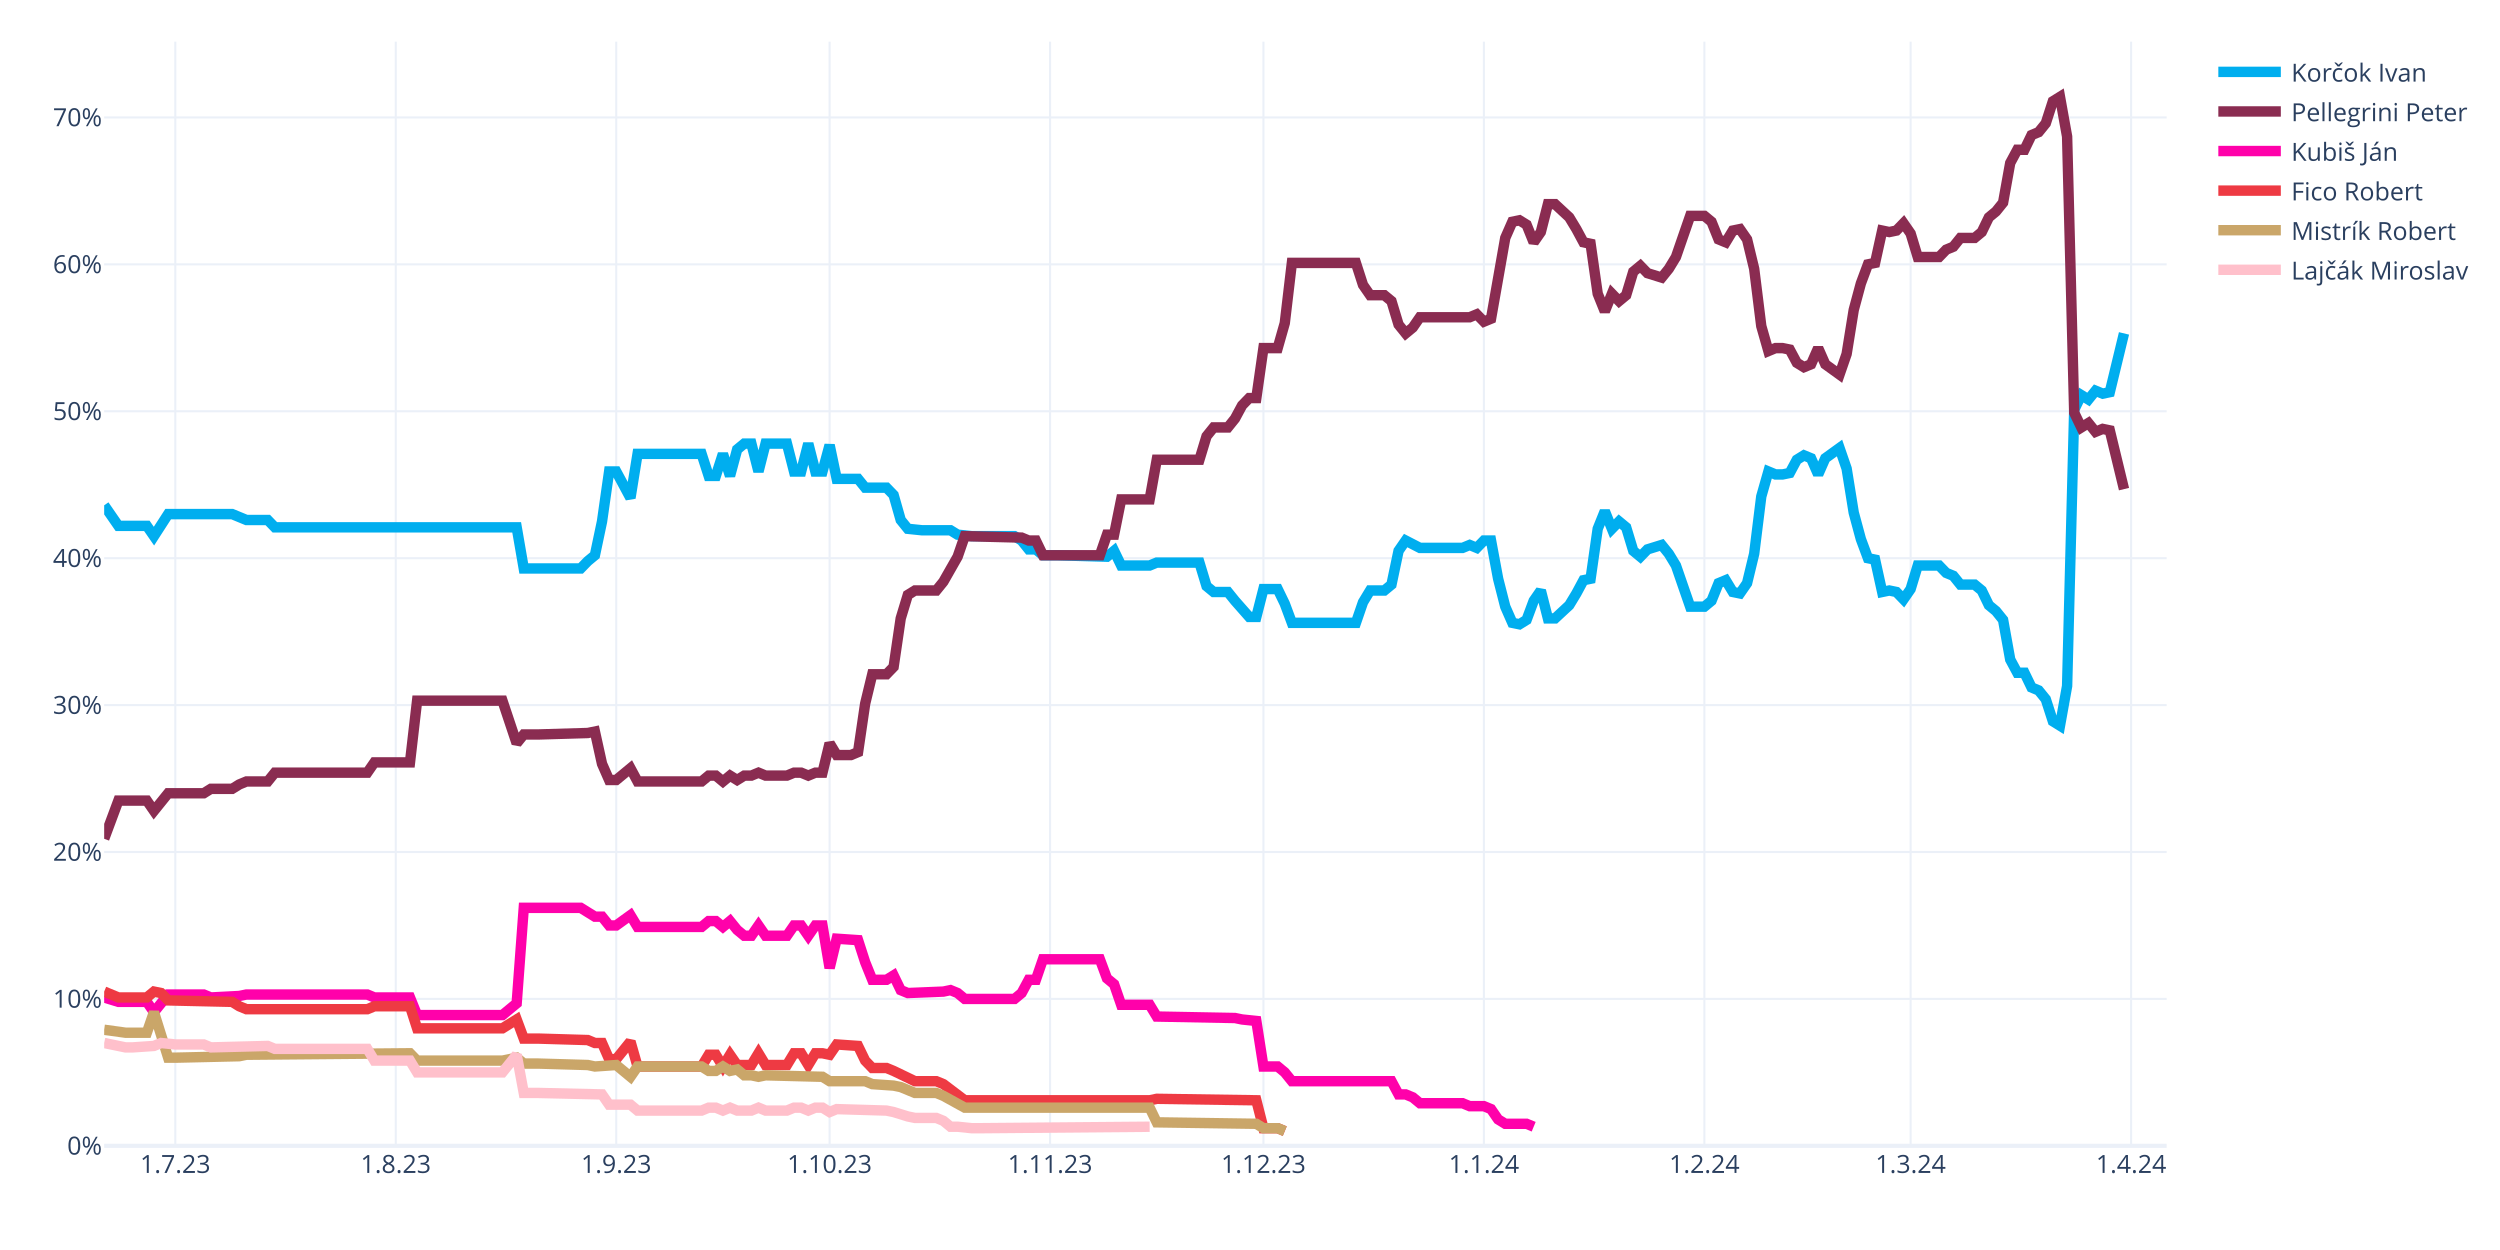
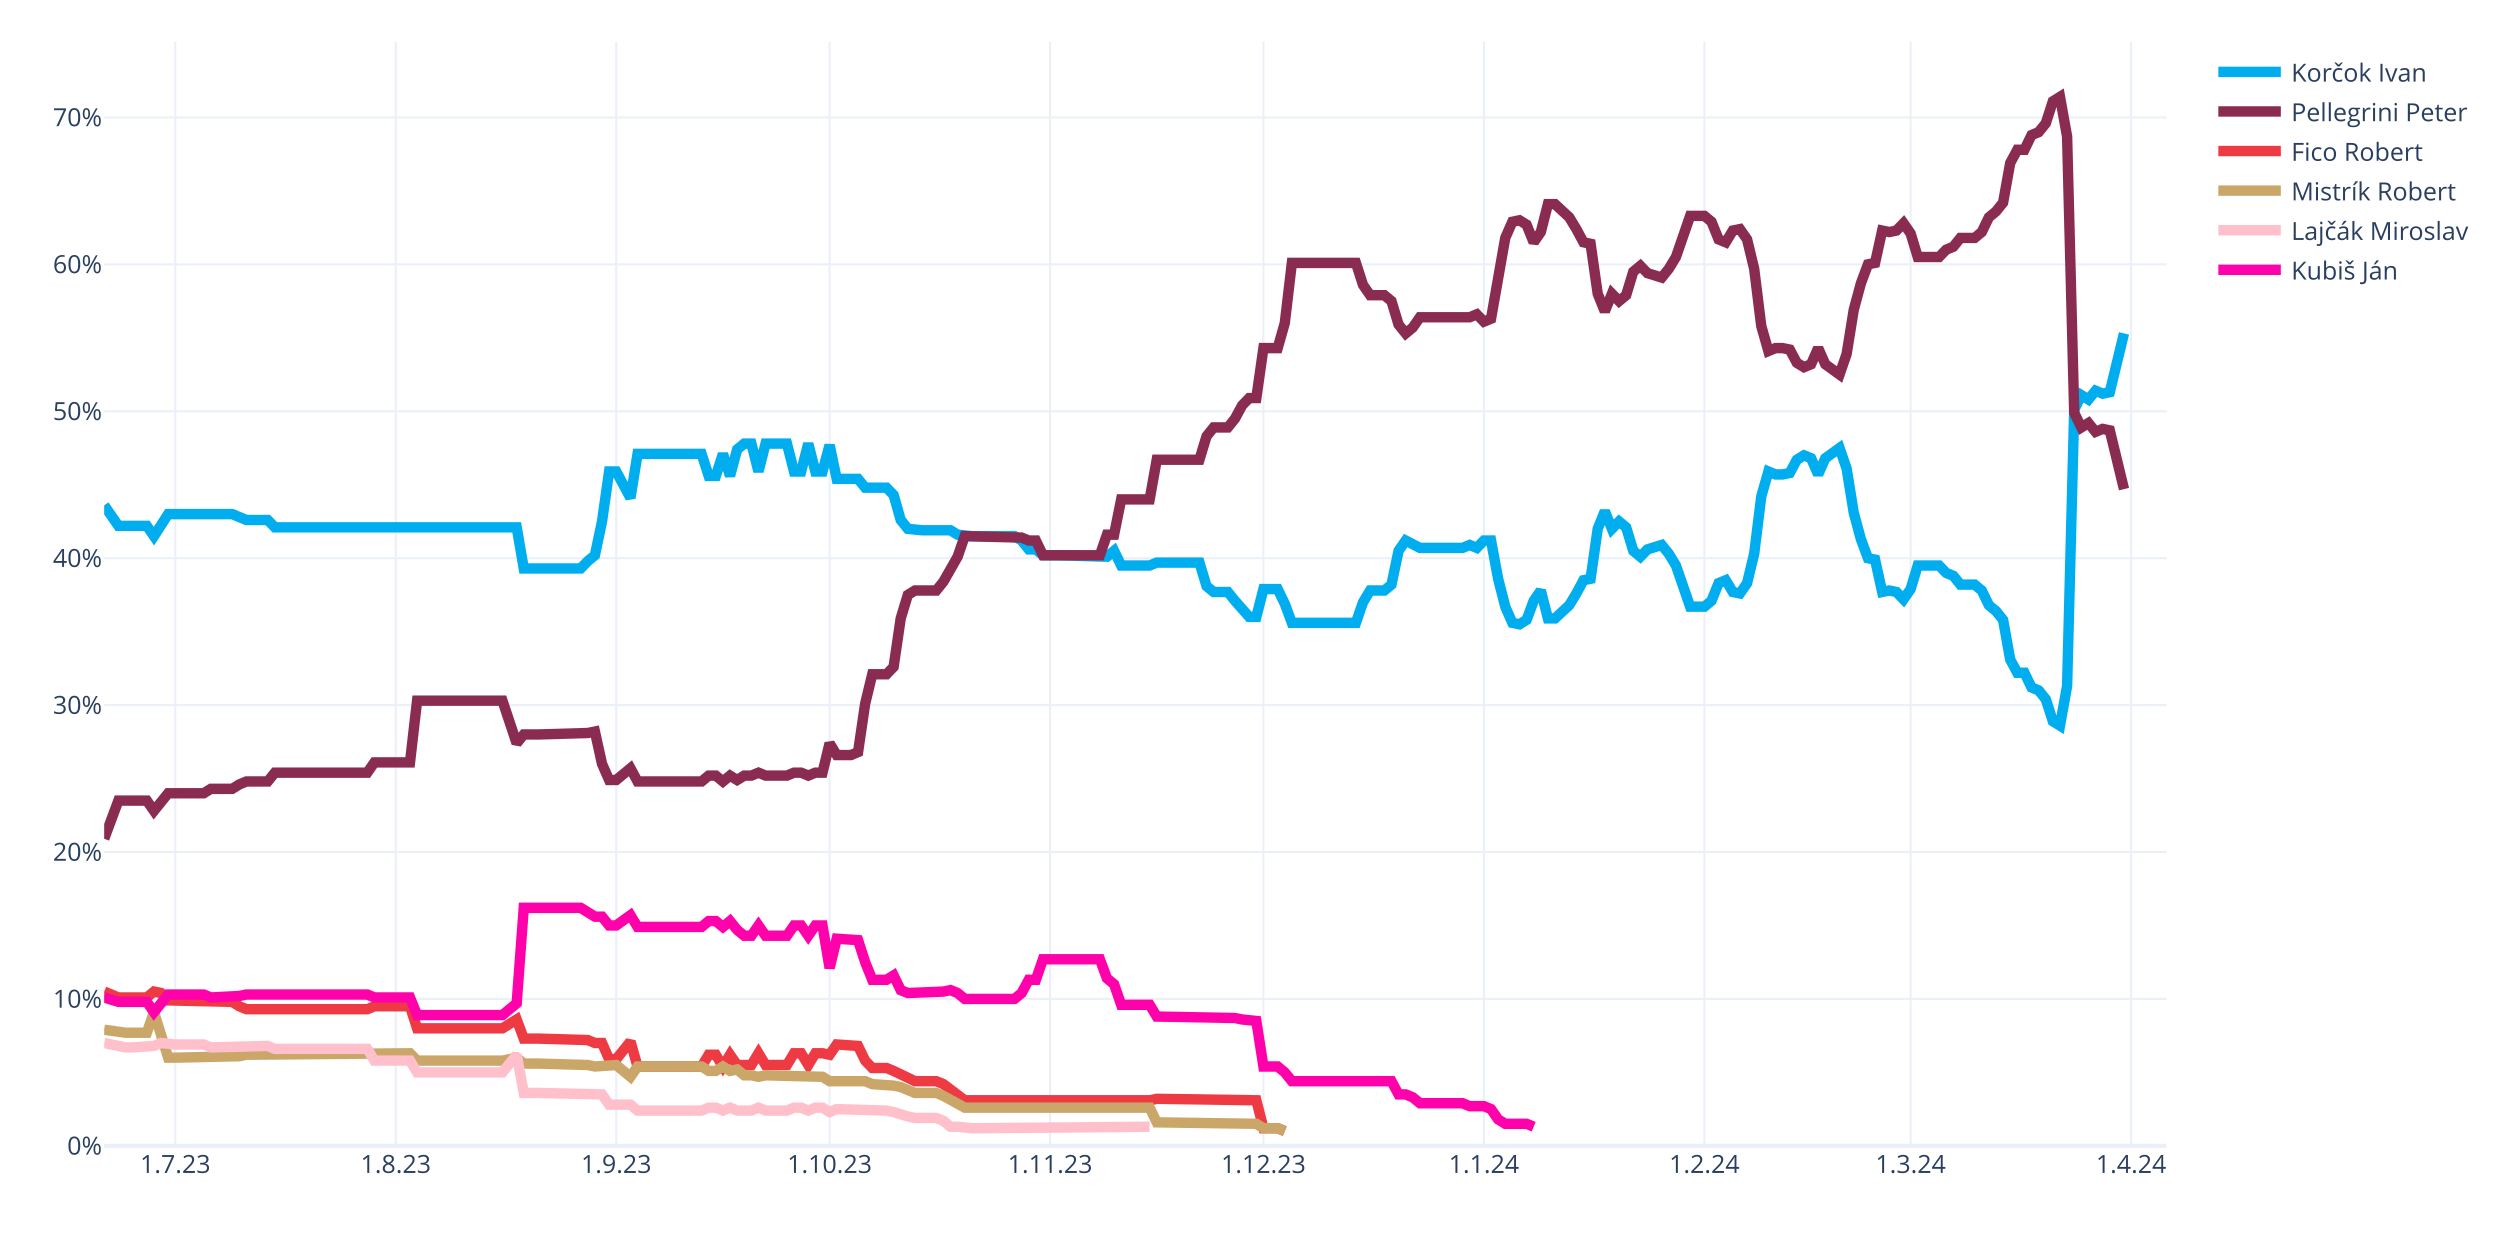
<svg xmlns="http://www.w3.org/2000/svg" class="main-svg" width="1200" height="600" style="" viewBox="0 0 1200 600">
  <rect x="0" y="0" width="1200" height="600" style="fill: rgb(255, 255, 255); fill-opacity: 1;" />
-   <defs id="defs-db1f6b">
+   <defs id="defs-7c1896">
    <g class="clips">
-       <clipPath id="clipdb1f6bxyplot" class="plotclip">
+       <clipPath id="clip7c1896xyplot" class="plotclip">
        <rect width="990" height="530" />
      </clipPath>
-       <clipPath class="axesclip" id="clipdb1f6bx">
+       <clipPath class="axesclip" id="clip7c1896x">
        <rect x="50" y="0" width="990" height="600" />
      </clipPath>
-       <clipPath class="axesclip" id="clipdb1f6by">
+       <clipPath class="axesclip" id="clip7c1896y">
        <rect x="0" y="20" width="1200" height="530" />
      </clipPath>
-       <clipPath class="axesclip" id="clipdb1f6bxy">
+       <clipPath class="axesclip" id="clip7c1896xy">
        <rect x="50" y="20" width="990" height="530" />
      </clipPath>
    </g>
    <g class="gradients" />
    <g class="patterns" />
  </defs>
  <g class="bglayer" />
  <g class="layer-below">
    <g class="imagelayer" />
    <g class="shapelayer" />
  </g>
  <g class="cartesianlayer">
    <g class="subplot xy">
      <g class="layer-subplot">
        <g class="shapelayer" />
        <g class="imagelayer" />
      </g>
      <g class="minor-gridlayer">
        <g class="x" />
        <g class="y" />
      </g>
      <g class="gridlayer">
        <g class="x">
          <path class="xgrid crisp" transform="translate(84.14,0)" d="M0,20v530" style="stroke: rgb(235, 240, 248); stroke-opacity: 1; stroke-width: 1px;" />
          <path class="xgrid crisp" transform="translate(189.97,0)" d="M0,20v530" style="stroke: rgb(235, 240, 248); stroke-opacity: 1; stroke-width: 1px;" />
          <path class="xgrid crisp" transform="translate(295.79,0)" d="M0,20v530" style="stroke: rgb(235, 240, 248); stroke-opacity: 1; stroke-width: 1px;" />
          <path class="xgrid crisp" transform="translate(398.21,0)" d="M0,20v530" style="stroke: rgb(235, 240, 248); stroke-opacity: 1; stroke-width: 1px;" />
          <path class="xgrid crisp" transform="translate(504.03,0)" d="M0,20v530" style="stroke: rgb(235, 240, 248); stroke-opacity: 1; stroke-width: 1px;" />
          <path class="xgrid crisp" transform="translate(606.45,0)" d="M0,20v530" style="stroke: rgb(235, 240, 248); stroke-opacity: 1; stroke-width: 1px;" />
          <path class="xgrid crisp" transform="translate(712.28,0)" d="M0,20v530" style="stroke: rgb(235, 240, 248); stroke-opacity: 1; stroke-width: 1px;" />
          <path class="xgrid crisp" transform="translate(818.1,0)" d="M0,20v530" style="stroke: rgb(235, 240, 248); stroke-opacity: 1; stroke-width: 1px;" />
          <path class="xgrid crisp" transform="translate(917.1,0)" d="M0,20v530" style="stroke: rgb(235, 240, 248); stroke-opacity: 1; stroke-width: 1px;" />
          <path class="xgrid crisp" transform="translate(1022.93,0)" d="M0,20v530" style="stroke: rgb(235, 240, 248); stroke-opacity: 1; stroke-width: 1px;" />
        </g>
        <g class="y">
          <path class="ygrid crisp" transform="translate(0,479.48)" d="M50,0h990" style="stroke: rgb(235, 240, 248); stroke-opacity: 1; stroke-width: 1px;" />
          <path class="ygrid crisp" transform="translate(0,408.96)" d="M50,0h990" style="stroke: rgb(235, 240, 248); stroke-opacity: 1; stroke-width: 1px;" />
          <path class="ygrid crisp" transform="translate(0,338.45)" d="M50,0h990" style="stroke: rgb(235, 240, 248); stroke-opacity: 1; stroke-width: 1px;" />
          <path class="ygrid crisp" transform="translate(0,267.93)" d="M50,0h990" style="stroke: rgb(235, 240, 248); stroke-opacity: 1; stroke-width: 1px;" />
          <path class="ygrid crisp" transform="translate(0,197.41)" d="M50,0h990" style="stroke: rgb(235, 240, 248); stroke-opacity: 1; stroke-width: 1px;" />
          <path class="ygrid crisp" transform="translate(0,126.89)" d="M50,0h990" style="stroke: rgb(235, 240, 248); stroke-opacity: 1; stroke-width: 1px;" />
          <path class="ygrid crisp" transform="translate(0,56.37)" d="M50,0h990" style="stroke: rgb(235, 240, 248); stroke-opacity: 1; stroke-width: 1px;" />
        </g>
      </g>
      <g class="zerolinelayer">
        <path class="yzl zl crisp" transform="translate(0,550)" d="M50,0h990" style="stroke: rgb(235, 240, 248); stroke-opacity: 1; stroke-width: 2px;" />
      </g>
      <g class="layer-between">
        <g class="shapelayer" />
        <g class="imagelayer" />
      </g>
      <path class="xlines-below" />
      <path class="ylines-below" />
      <g class="overlines-below" />
      <g class="xaxislayer-below" />
      <g class="yaxislayer-below" />
      <g class="overaxes-below" />
      <g class="overplot">
-         <g class="xy" transform="translate(50,20)" clip-path="url(#clipdb1f6bxyplot)">
+         <g class="xy" transform="translate(50,20)" clip-path="url(#clip7c1896xyplot)">
          <g class="scatterlayer mlayer">
-             <g class="trace scatter tracea03801" style="stroke-miterlimit: 2; opacity: 1;">
+             <g class="trace scatter trace1b96bd" style="stroke-miterlimit: 2; opacity: 1;">
              <g class="fills" />
              <g class="errorbars" />
              <g class="lines">
                <path class="js-line" d="M0,222.54L6.83,232.41L10.24,232.41L20.48,232.41L23.9,237.35L30.72,226.77L34.14,226.77L61.45,226.77L64.86,228.18L68.28,229.59L71.69,229.59L78.52,229.59L81.93,233.12L198,233.12L201.41,252.86L228.72,252.86L232.14,249.34L235.55,246.52L238.97,230.3L242.38,206.32L245.79,206.32L252.62,219.01L256.03,197.86L286.76,197.86L290.17,208.44L293.59,208.44L297,197.86L300.41,208.44L303.83,195.74L307.24,192.92L310.66,192.92L314.07,206.32L317.48,192.92L327.72,192.92L331.14,206.32L334.55,206.32L337.97,192.92L341.38,206.32L344.79,206.32L348.21,193.63L351.62,209.85L361.86,209.85L365.28,214.08L375.52,214.08L378.93,217.6L382.34,229.59L385.76,233.82L392.59,234.53L396,234.53L406.24,234.53L409.66,236.64L416.48,237.35L419.9,237.35L436.97,237.35L440.38,239.46L443.79,243.7L447.21,243.7L450.62,246.52L457.45,246.52L481.34,247.22L484.76,244.4L488.17,251.45L491.59,251.45L501.83,251.45L505.24,250.04L525.72,250.04L529.14,261.33L532.55,264.15L535.97,264.15L539.38,264.15L542.79,268.38L549.62,276.13L553.03,276.13L556.45,262.74L559.86,262.74L563.28,262.74L566.69,269.79L570.1,278.96L573.52,278.96L600.83,278.96L604.24,269.08L607.66,263.44L611.07,263.44L614.48,263.44L617.9,260.62L621.31,244.4L624.72,239.46L631.55,242.99L634.97,242.99L652.03,242.99L655.45,241.58L658.86,242.99L662.28,239.46L665.69,239.46L669.1,257.8L672.52,271.2L675.93,278.96L679.34,279.66L682.76,277.54L686.17,268.38L689.59,263.44L693,276.84L696.41,276.84L703.24,270.49L706.66,264.85L710.07,258.5L713.48,257.8L716.9,233.82L720.31,225.36L723.72,233.82L727.14,230.3L730.55,233.12L733.97,244.4L737.38,247.22L740.79,243.7L747.62,241.58L751.03,245.81L754.45,251.45L757.86,261.33L761.28,271.2L764.69,271.2L768.1,271.2L771.52,268.38L774.93,259.92L778.34,258.5L781.76,264.15L785.17,264.85L788.59,259.92L792,245.81L795.41,218.31L798.83,206.32L802.24,207.73L805.66,207.73L809.07,207.03L812.48,200.68L815.9,198.56L819.31,199.97L822.72,207.73L826.14,199.97L832.97,195.04L836.38,204.91L839.79,226.07L843.21,238.76L846.62,247.93L850.03,248.63L853.45,264.15L856.86,263.44L860.28,264.15L863.69,267.67L867.1,262.74L870.52,251.45L880.76,251.45L884.17,254.98L887.59,256.39L891,260.62L897.83,260.62L901.24,263.44L904.66,270.49L908.07,273.31L911.48,277.54L914.9,296.58L918.31,302.93L921.72,302.93L925.14,309.98L928.55,311.39L931.97,315.62L935.38,326.2L938.79,328.32L942.21,309.28L945.62,176.7L949.03,169.65L952.45,171.77L955.86,167.54L959.28,168.95L962.69,168.24L969.52,140.03" style="vector-effect: none; fill: none; stroke: rgb(0, 174, 239); stroke-opacity: 1; stroke-width: 5px; opacity: 1;" />
              </g>
              <g class="points" />
              <g class="text" />
            </g>
-             <g class="trace scatter tracea9ea1a" style="stroke-miterlimit: 2; opacity: 1;">
+             <g class="trace scatter trace87ab07" style="stroke-miterlimit: 2; opacity: 1;">
              <g class="fills" />
              <g class="errorbars" />
              <g class="lines">
                <path class="js-line" d="M0,382.62L6.83,364.28L10.24,364.28L20.48,364.28L23.9,369.22L30.72,360.76L34.14,360.76L47.79,360.76L51.21,358.64L61.45,358.64L64.86,356.53L68.28,355.11L71.69,355.11L78.52,355.11L81.93,350.88L126.31,350.88L129.72,345.95L146.79,345.95L150.21,316.33L191.17,316.33L198,336.78L201.41,332.55L208.24,332.55L232.14,331.84L235.55,331.14L238.97,346.65L242.38,354.41L245.79,354.41L249.21,351.59L252.62,348.77L256.03,355.11L286.76,355.11L290.17,352.29L293.59,352.29L297,355.11L300.41,352.29L303.83,354.41L307.24,352.29L310.66,352.29L314.07,350.88L317.48,352.29L327.72,352.29L331.14,350.88L334.55,350.88L337.97,352.29L341.38,350.88L344.79,350.88L348.21,336.78L351.62,342.42L358.45,342.42L361.86,341.01L365.28,317.74L368.69,303.64L375.52,303.64L378.93,300.11L382.34,276.84L385.76,265.56L389.17,263.44L392.59,263.44L399.41,263.44L402.83,259.21L409.66,247.22L413.07,237.35L440.38,238.05L443.79,239.46L447.21,239.46L450.62,246.52L477.93,246.52L481.34,236.64L484.76,236.64L488.17,219.72L501.83,219.72L505.24,200.68L525.72,200.68L529.14,189.4L532.55,185.17L535.97,185.17L539.38,185.17L542.79,180.93L546.21,174.59L549.62,171.06L553.03,171.06L556.45,147.09L563.28,147.09L566.69,135.1L570.1,106.19L573.52,106.19L600.83,106.19L604.24,116.76L607.66,121.7L611.07,121.7L614.48,121.7L617.9,124.52L621.31,135.8L624.72,140.03L628.14,137.21L631.55,132.28L655.45,132.28L658.86,130.87L662.28,134.39L665.69,132.98L672.52,94.2L675.93,86.44L679.34,85.74L682.76,87.85L686.17,96.31L689.59,91.38L693,77.98L696.41,77.98L703.24,84.32L706.66,89.97L710.07,96.31L713.48,97.02L716.9,120.99L720.31,129.46L723.72,120.99L727.14,124.52L730.55,121.7L733.97,110.42L737.38,107.6L740.79,111.12L747.62,113.24L751.03,109.01L754.45,103.36L757.86,93.49L761.28,83.62L764.69,83.62L768.1,83.62L771.52,86.44L774.93,94.9L778.34,96.31L781.76,90.67L785.17,89.97L788.59,94.9L792,109.01L795.41,136.51L798.83,148.5L802.24,147.09L805.66,147.09L809.07,147.79L812.48,154.14L815.9,156.25L819.31,154.84L822.72,147.09L826.14,154.84L832.97,159.78L836.38,149.91L839.79,128.75L843.21,116.06L846.62,106.89L850.03,106.19L853.45,90.67L856.86,91.38L860.28,90.67L863.69,87.15L867.1,92.08L870.52,103.36L880.76,103.36L884.17,99.84L887.59,98.43L891,94.2L897.83,94.2L901.24,91.38L904.66,84.32L908.07,81.5L911.48,77.27L914.9,58.23L918.31,51.89L921.72,51.89L925.14,44.83L928.55,43.42L931.97,39.19L935.38,28.62L938.79,26.5L942.21,45.54L945.62,178.11L949.03,185.17L952.45,183.05L955.86,187.28L959.28,185.87L962.69,186.58L969.52,214.78" style="vector-effect: none; fill: none; stroke: rgb(138, 44, 81); stroke-opacity: 1; stroke-width: 5px; opacity: 1;" />
              </g>
              <g class="points" />
              <g class="text" />
            </g>
-             <g class="trace scatter trace25bc90" style="stroke-miterlimit: 2; opacity: 1;">
+             <g class="trace scatter trace78e6e4" style="stroke-miterlimit: 2; opacity: 1;">
+               <g class="fills" />
+               <g class="errorbars" />
+               <g class="lines">
+                 <path class="js-line" d="M0,455.96L6.83,458.78L10.24,458.78L20.48,458.78L23.9,455.96L27.31,456.66L30.72,460.19L61.45,460.89L64.86,463.01L68.28,464.42L71.69,464.42L126.31,464.42L129.72,463.01L146.79,463.01L150.21,473.59L191.17,473.59L198,469.35L201.41,478.52L208.24,478.52L232.14,479.23L235.55,480.64L238.97,480.64L242.38,488.39L245.79,488.39L249.21,484.16L252.62,479.93L256.03,491.92L286.76,491.92L290.17,486.28L293.59,486.28L297,491.92L300.41,486.28L303.83,491.21L310.66,491.21L314.07,485.57L317.48,491.21L320.9,491.21L327.72,491.21L331.14,485.57L334.55,485.57L337.97,491.21L341.38,485.57L344.79,485.57L348.21,486.28L351.62,481.34L361.86,482.05L365.28,489.1L368.69,492.63L372.1,492.63L375.52,492.63L378.93,494.04L389.17,498.97L392.59,498.97L399.41,498.97L402.83,500.38L413.07,508.14L416.48,508.14L501.83,508.14L505.24,507.43L553.03,508.14L556.45,521.54L563.28,521.54L566.69,522.95" style="vector-effect: none; fill: none; stroke: rgb(238, 58, 67); stroke-opacity: 1; stroke-width: 5px; opacity: 1;" />
+               </g>
+               <g class="points" />
+               <g class="text" />
+             </g>
+             <g class="trace scatter traceb2e2a4" style="stroke-miterlimit: 2; opacity: 1;">
+               <g class="fills" />
+               <g class="errorbars" />
+               <g class="lines">
+                 <path class="js-line" d="M0,474.29L10.24,475.7L13.66,475.7L20.48,475.7L23.9,465.83L30.72,487.69L34.14,487.69L64.86,486.98L68.28,486.28L146.79,485.57L150.21,489.1L191.17,489.1L198,487.69L201.41,490.51L208.24,490.51L232.14,491.21L235.55,491.92L245.79,491.21L249.21,494.04L252.62,496.86L256.03,491.92L286.76,491.92L290.17,494.04L293.59,494.04L297,491.92L300.41,494.04L303.83,493.33L307.24,496.15L310.66,496.15L314.07,496.86L317.48,496.15L344.79,496.86L348.21,498.97L365.28,498.97L368.69,500.38L378.93,501.09L382.34,501.79L389.17,504.61L392.59,504.61L399.41,504.61L402.83,506.02L413.07,511.67L416.48,511.67L501.83,511.67L505.24,518.72L553.03,519.42L556.45,521.54L563.28,521.54L566.69,522.95" style="vector-effect: none; fill: none; stroke: rgb(202, 166, 105); stroke-opacity: 1; stroke-width: 5px; opacity: 1;" />
+               </g>
+               <g class="points" />
+               <g class="text" />
+             </g>
+             <g class="trace scatter tracec69870" style="stroke-miterlimit: 2; opacity: 1;">
+               <g class="fills" />
+               <g class="errorbars" />
+               <g class="lines">
+                 <path class="js-line" d="M0,480.64L10.24,482.75L13.66,482.75L23.9,482.05L27.31,480.64L34.14,481.34L37.55,481.34L47.79,481.34L51.21,482.75L78.52,482.05L81.93,483.46L126.31,483.46L129.72,489.1L146.79,489.1L150.21,494.74L191.17,494.74L198,486.28L201.41,504.61L208.24,504.61L238.97,505.32L242.38,510.25L252.62,510.25L256.03,513.08L286.76,513.08L290.17,511.67L293.59,511.67L297,513.08L300.41,511.67L303.83,513.08L310.66,513.08L314.07,511.67L317.48,513.08L320.9,513.08L327.72,513.08L331.14,511.67L334.55,511.67L337.97,513.08L341.38,511.67L344.79,511.67L348.21,513.78L351.62,512.37L375.52,513.08L378.93,513.78L385.76,515.9L389.17,516.6L399.41,516.6L402.83,518.01L406.24,520.83L409.66,520.83L416.48,521.54L419.9,521.54L501.83,520.83" style="vector-effect: none; fill: none; stroke: rgb(255, 192, 203); stroke-opacity: 1; stroke-width: 5px; opacity: 1;" />
+               </g>
+               <g class="points" />
+               <g class="text" />
+             </g>
+             <g class="trace scatter tracebb7fd2" style="stroke-miterlimit: 2; opacity: 1;">
              <g class="fills" />
              <g class="errorbars" />
              <g class="lines">
                <path class="js-line" d="M0,458.78L6.83,460.89L10.24,460.89L20.48,460.89L23.9,465.83L30.72,457.37L34.14,457.37L47.79,457.37L51.21,458.78L64.86,458.07L68.28,457.37L126.31,457.37L129.72,458.78L146.79,458.78L150.21,467.24L191.17,467.24L198,461.6L201.41,415.76L208.24,415.76L228.72,415.76L232.14,417.88L235.55,419.99L238.97,419.99L242.38,424.22L245.79,424.22L252.62,419.29L256.03,424.93L286.76,424.93L290.17,422.11L293.59,422.11L297,424.93L300.41,422.11L303.83,426.34L307.24,429.16L310.66,429.16L314.07,424.22L317.48,429.16L327.72,429.16L331.14,424.22L334.55,424.22L337.97,429.16L341.38,424.22L344.79,424.22L348.21,444.67L351.62,430.57L361.86,431.27L365.28,441.85L368.69,450.31L372.1,450.31L375.52,450.31L378.93,448.2L382.34,455.25L385.76,456.66L402.83,455.96L406.24,455.25L409.66,456.66L413.07,459.48L436.97,459.48L440.38,456.66L443.79,450.31L447.21,450.31L450.62,440.44L457.45,440.44L477.93,440.44L481.34,449.61L484.76,452.43L488.17,462.3L501.83,462.3L505.24,467.94L542.79,468.65L546.21,469.35L553.03,470.06L556.45,491.92L563.28,491.92L566.69,494.74L570.1,498.97L573.52,498.97L617.9,498.97L621.31,505.32L624.72,505.32L628.14,506.73L631.55,509.55L634.97,509.55L652.03,509.55L655.45,510.96L662.28,510.96L665.69,512.37L669.1,517.31L672.52,519.42L682.76,519.42L686.17,520.83" style="vector-effect: none; fill: none; stroke: rgb(255, 1, 170); stroke-opacity: 1; stroke-width: 5px; opacity: 1;" />
-               </g>
-               <g class="points" />
-               <g class="text" />
-             </g>
-             <g class="trace scatter traceb45d74" style="stroke-miterlimit: 2; opacity: 1;">
-               <g class="fills" />
-               <g class="errorbars" />
-               <g class="lines">
-                 <path class="js-line" d="M0,455.96L6.83,458.78L10.24,458.78L20.48,458.78L23.9,455.96L27.31,456.66L30.72,460.19L61.45,460.89L64.86,463.01L68.28,464.42L71.69,464.42L126.31,464.42L129.72,463.01L146.79,463.01L150.21,473.59L191.17,473.59L198,469.35L201.41,478.52L208.24,478.52L232.14,479.23L235.55,480.64L238.97,480.64L242.38,488.39L245.79,488.39L249.21,484.16L252.62,479.93L256.03,491.92L286.76,491.92L290.17,486.28L293.59,486.28L297,491.92L300.41,486.28L303.83,491.21L310.66,491.21L314.07,485.57L317.48,491.21L320.9,491.21L327.72,491.21L331.14,485.57L334.55,485.57L337.97,491.21L341.38,485.57L344.79,485.57L348.21,486.28L351.62,481.34L361.86,482.05L365.28,489.1L368.69,492.63L372.1,492.63L375.52,492.63L378.93,494.04L389.17,498.97L392.59,498.97L399.41,498.97L402.83,500.38L413.07,508.14L416.48,508.14L501.83,508.14L505.24,507.43L553.03,508.14L556.45,521.54L563.28,521.54L566.69,522.95" style="vector-effect: none; fill: none; stroke: rgb(238, 58, 67); stroke-opacity: 1; stroke-width: 5px; opacity: 1;" />
-               </g>
-               <g class="points" />
-               <g class="text" />
-             </g>
-             <g class="trace scatter trace531b9d" style="stroke-miterlimit: 2; opacity: 1;">
-               <g class="fills" />
-               <g class="errorbars" />
-               <g class="lines">
-                 <path class="js-line" d="M0,474.29L10.24,475.7L13.66,475.7L20.48,475.7L23.9,465.83L30.72,487.69L34.14,487.69L64.86,486.98L68.28,486.28L146.79,485.57L150.21,489.1L191.17,489.1L198,487.69L201.41,490.51L208.24,490.51L232.14,491.21L235.55,491.92L245.79,491.21L249.21,494.04L252.62,496.86L256.03,491.92L286.76,491.92L290.17,494.04L293.59,494.04L297,491.92L300.41,494.04L303.83,493.33L307.24,496.15L310.66,496.15L314.07,496.86L317.48,496.15L344.79,496.86L348.21,498.97L365.28,498.97L368.69,500.38L378.93,501.09L382.34,501.79L389.17,504.61L392.59,504.61L399.41,504.61L402.83,506.02L413.07,511.67L416.48,511.67L501.83,511.67L505.24,518.72L553.03,519.42L556.45,521.54L563.28,521.54L566.69,522.95" style="vector-effect: none; fill: none; stroke: rgb(202, 166, 105); stroke-opacity: 1; stroke-width: 5px; opacity: 1;" />
-               </g>
-               <g class="points" />
-               <g class="text" />
-             </g>
-             <g class="trace scatter trace78393d" style="stroke-miterlimit: 2; opacity: 1;">
-               <g class="fills" />
-               <g class="errorbars" />
-               <g class="lines">
-                 <path class="js-line" d="M0,480.64L10.24,482.75L13.66,482.75L23.9,482.05L27.31,480.64L34.14,481.34L37.55,481.34L47.79,481.34L51.21,482.75L78.52,482.05L81.93,483.46L126.31,483.46L129.72,489.1L146.79,489.1L150.21,494.74L191.17,494.74L198,486.28L201.41,504.61L208.24,504.61L238.97,505.32L242.38,510.25L252.62,510.25L256.03,513.08L286.76,513.08L290.17,511.67L293.59,511.67L297,513.08L300.41,511.67L303.83,513.08L310.66,513.08L314.07,511.67L317.48,513.08L320.9,513.08L327.72,513.08L331.14,511.67L334.55,511.67L337.97,513.08L341.38,511.67L344.79,511.67L348.21,513.78L351.62,512.37L375.52,513.08L378.93,513.78L385.76,515.9L389.17,516.6L399.41,516.6L402.83,518.01L406.24,520.83L409.66,520.83L416.48,521.54L419.9,521.54L501.83,520.83" style="vector-effect: none; fill: none; stroke: rgb(255, 192, 203); stroke-opacity: 1; stroke-width: 5px; opacity: 1;" />
              </g>
              <g class="points" />
              <g class="text" />
            </g>
          </g>
        </g>
      </g>
      <path class="xlines-above crisp" d="M0,0" style="fill: none;" />
      <path class="ylines-above crisp" d="M0,0" style="fill: none;" />
      <g class="overlines-above" />
      <g class="xaxislayer-above">
        <g class="xtick">
          <text text-anchor="middle" x="0" y="563" transform="translate(84.14,0)" style="font-family: 'Open Sans', verdana, arial, sans-serif; font-size: 12px; fill: rgb(42, 63, 95); fill-opacity: 1; white-space: pre; opacity: 1;">1.7.23</text>
        </g>
        <g class="xtick">
          <text text-anchor="middle" x="0" y="563" style="font-family: 'Open Sans', verdana, arial, sans-serif; font-size: 12px; fill: rgb(42, 63, 95); fill-opacity: 1; white-space: pre; opacity: 1;" transform="translate(189.97,0)">1.8.23</text>
        </g>
        <g class="xtick">
          <text text-anchor="middle" x="0" y="563" style="font-family: 'Open Sans', verdana, arial, sans-serif; font-size: 12px; fill: rgb(42, 63, 95); fill-opacity: 1; white-space: pre; opacity: 1;" transform="translate(295.79,0)">1.9.23</text>
        </g>
        <g class="xtick">
          <text text-anchor="middle" x="0" y="563" style="font-family: 'Open Sans', verdana, arial, sans-serif; font-size: 12px; fill: rgb(42, 63, 95); fill-opacity: 1; white-space: pre; opacity: 1;" transform="translate(398.21,0)">1.10.23</text>
        </g>
        <g class="xtick">
          <text text-anchor="middle" x="0" y="563" style="font-family: 'Open Sans', verdana, arial, sans-serif; font-size: 12px; fill: rgb(42, 63, 95); fill-opacity: 1; white-space: pre; opacity: 1;" transform="translate(504.03,0)">1.11.23</text>
        </g>
        <g class="xtick">
          <text text-anchor="middle" x="0" y="563" style="font-family: 'Open Sans', verdana, arial, sans-serif; font-size: 12px; fill: rgb(42, 63, 95); fill-opacity: 1; white-space: pre; opacity: 1;" transform="translate(606.45,0)">1.12.23</text>
        </g>
        <g class="xtick">
          <text text-anchor="middle" x="0" y="563" style="font-family: 'Open Sans', verdana, arial, sans-serif; font-size: 12px; fill: rgb(42, 63, 95); fill-opacity: 1; white-space: pre; opacity: 1;" transform="translate(712.28,0)">1.1.24</text>
        </g>
        <g class="xtick">
          <text text-anchor="middle" x="0" y="563" style="font-family: 'Open Sans', verdana, arial, sans-serif; font-size: 12px; fill: rgb(42, 63, 95); fill-opacity: 1; white-space: pre; opacity: 1;" transform="translate(818.1,0)">1.2.24</text>
        </g>
        <g class="xtick">
          <text text-anchor="middle" x="0" y="563" style="font-family: 'Open Sans', verdana, arial, sans-serif; font-size: 12px; fill: rgb(42, 63, 95); fill-opacity: 1; white-space: pre; opacity: 1;" transform="translate(917.1,0)">1.3.24</text>
        </g>
        <g class="xtick">
          <text text-anchor="middle" x="0" y="563" style="font-family: 'Open Sans', verdana, arial, sans-serif; font-size: 12px; fill: rgb(42, 63, 95); fill-opacity: 1; white-space: pre; opacity: 1;" transform="translate(1022.93,0)">1.4.24</text>
        </g>
      </g>
      <g class="yaxislayer-above">
        <g class="ytick">
          <text text-anchor="end" x="49" y="4.2" transform="translate(0,550)" style="font-family: 'Open Sans', verdana, arial, sans-serif; font-size: 12px; fill: rgb(42, 63, 95); fill-opacity: 1; white-space: pre; opacity: 1;">0%</text>
        </g>
        <g class="ytick">
          <text text-anchor="end" x="49" y="4.2" style="font-family: 'Open Sans', verdana, arial, sans-serif; font-size: 12px; fill: rgb(42, 63, 95); fill-opacity: 1; white-space: pre; opacity: 1;" transform="translate(0,479.48)">10%</text>
        </g>
        <g class="ytick">
          <text text-anchor="end" x="49" y="4.2" style="font-family: 'Open Sans', verdana, arial, sans-serif; font-size: 12px; fill: rgb(42, 63, 95); fill-opacity: 1; white-space: pre; opacity: 1;" transform="translate(0,408.96)">20%</text>
        </g>
        <g class="ytick">
          <text text-anchor="end" x="49" y="4.2" style="font-family: 'Open Sans', verdana, arial, sans-serif; font-size: 12px; fill: rgb(42, 63, 95); fill-opacity: 1; white-space: pre; opacity: 1;" transform="translate(0,338.45)">30%</text>
        </g>
        <g class="ytick">
          <text text-anchor="end" x="49" y="4.2" style="font-family: 'Open Sans', verdana, arial, sans-serif; font-size: 12px; fill: rgb(42, 63, 95); fill-opacity: 1; white-space: pre; opacity: 1;" transform="translate(0,267.93)">40%</text>
        </g>
        <g class="ytick">
          <text text-anchor="end" x="49" y="4.2" style="font-family: 'Open Sans', verdana, arial, sans-serif; font-size: 12px; fill: rgb(42, 63, 95); fill-opacity: 1; white-space: pre; opacity: 1;" transform="translate(0,197.41)">50%</text>
        </g>
        <g class="ytick">
          <text text-anchor="end" x="49" y="4.2" style="font-family: 'Open Sans', verdana, arial, sans-serif; font-size: 12px; fill: rgb(42, 63, 95); fill-opacity: 1; white-space: pre; opacity: 1;" transform="translate(0,126.89)">60%</text>
        </g>
        <g class="ytick">
          <text text-anchor="end" x="49" y="4.2" style="font-family: 'Open Sans', verdana, arial, sans-serif; font-size: 12px; fill: rgb(42, 63, 95); fill-opacity: 1; white-space: pre; opacity: 1;" transform="translate(0,56.37)">70%</text>
        </g>
      </g>
      <g class="overaxes-above" />
    </g>
  </g>
  <g class="polarlayer" />
  <g class="smithlayer" />
  <g class="ternarylayer" />
  <g class="geolayer" />
  <g class="funnelarealayer" />
  <g class="pielayer" />
  <g class="iciclelayer" />
  <g class="treemaplayer" />
  <g class="sunburstlayer" />
  <g class="glimages" />
-   <defs id="topdefs-db1f6b">
+   <defs id="topdefs-7c1896">
    <g class="clips" />
-     <clipPath id="legenddb1f6b">
+     <clipPath id="legend7c1896">
      <rect width="128" height="124" x="0" y="0" />
    </clipPath>
  </defs>
  <g class="layer-above">
    <g class="imagelayer" />
    <g class="shapelayer" />
  </g>
  <g class="infolayer">
    <g class="legend" pointer-events="all" transform="translate(1059.8,20)">
      <rect class="bg" shape-rendering="crispEdges" style="stroke: rgb(68, 68, 68); stroke-opacity: 1; fill: rgb(255, 255, 255); fill-opacity: 1; stroke-width: 0px;" width="128" height="124" x="0" y="0" />
-       <g class="scrollbox" transform="" clip-path="url(#legenddb1f6b)">
+       <g class="scrollbox" transform="" clip-path="url(#legend7c1896)">
        <g class="groups">
          <g class="traces" transform="translate(0,14.5)" style="opacity: 1;">
            <text class="legendtext" text-anchor="start" x="40" y="4.68" style="font-family: 'Open Sans', verdana, arial, sans-serif; font-size: 12px; fill: rgb(42, 63, 95); fill-opacity: 1; white-space: pre;">Korčok Ivan</text>
            <g class="layers" style="opacity: 1;">
              <g class="legendfill" />
              <g class="legendlines">
                <path class="js-line" d="M5,0h30" style="fill: none; stroke: rgb(0, 174, 239); stroke-opacity: 1; stroke-width: 5px;" />
              </g>
              <g class="legendsymbols">
                <g class="legendpoints" />
              </g>
            </g>
            <rect class="legendtoggle" x="0" y="-9.5" width="122.703" height="19" style="fill: rgb(0, 0, 0); fill-opacity: 0;" />
          </g>
          <g class="traces" transform="translate(0,33.5)" style="opacity: 1;">
            <text class="legendtext" text-anchor="start" x="40" y="4.68" style="font-family: 'Open Sans', verdana, arial, sans-serif; font-size: 12px; fill: rgb(42, 63, 95); fill-opacity: 1; white-space: pre;">Pellegrini Peter</text>
            <g class="layers" style="opacity: 1;">
              <g class="legendfill" />
              <g class="legendlines">
                <path class="js-line" d="M5,0h30" style="fill: none; stroke: rgb(138, 44, 81); stroke-opacity: 1; stroke-width: 5px;" />
              </g>
              <g class="legendsymbols">
                <g class="legendpoints" />
              </g>
            </g>
            <rect class="legendtoggle" x="0" y="-9.5" width="122.703" height="19" style="fill: rgb(0, 0, 0); fill-opacity: 0;" />
          </g>
          <g class="traces" transform="translate(0,52.5)" style="opacity: 1;">
+             <text class="legendtext" text-anchor="start" x="40" y="4.68" style="font-family: 'Open Sans', verdana, arial, sans-serif; font-size: 12px; fill: rgb(42, 63, 95); fill-opacity: 1; white-space: pre;">Fico Robert</text>
+             <g class="layers" style="opacity: 1;">
+               <g class="legendfill" />
+               <g class="legendlines">
+                 <path class="js-line" d="M5,0h30" style="fill: none; stroke: rgb(238, 58, 67); stroke-opacity: 1; stroke-width: 5px;" />
+               </g>
+               <g class="legendsymbols">
+                 <g class="legendpoints" />
+               </g>
+             </g>
+             <rect class="legendtoggle" x="0" y="-9.5" width="122.703" height="19" style="fill: rgb(0, 0, 0); fill-opacity: 0;" />
+           </g>
+           <g class="traces" transform="translate(0,71.5)" style="opacity: 1;">
+             <text class="legendtext" text-anchor="start" x="40" y="4.68" style="font-family: 'Open Sans', verdana, arial, sans-serif; font-size: 12px; fill: rgb(42, 63, 95); fill-opacity: 1; white-space: pre;">Mistrík Robert</text>
+             <g class="layers" style="opacity: 1;">
+               <g class="legendfill" />
+               <g class="legendlines">
+                 <path class="js-line" d="M5,0h30" style="fill: none; stroke: rgb(202, 166, 105); stroke-opacity: 1; stroke-width: 5px;" />
+               </g>
+               <g class="legendsymbols">
+                 <g class="legendpoints" />
+               </g>
+             </g>
+             <rect class="legendtoggle" x="0" y="-9.5" width="122.703" height="19" style="fill: rgb(0, 0, 0); fill-opacity: 0;" />
+           </g>
+           <g class="traces" transform="translate(0,90.5)" style="opacity: 1;">
+             <text class="legendtext" text-anchor="start" x="40" y="4.68" style="font-family: 'Open Sans', verdana, arial, sans-serif; font-size: 12px; fill: rgb(42, 63, 95); fill-opacity: 1; white-space: pre;">Lajčák Miroslav</text>
+             <g class="layers" style="opacity: 1;">
+               <g class="legendfill" />
+               <g class="legendlines">
+                 <path class="js-line" d="M5,0h30" style="fill: none; stroke: rgb(255, 192, 203); stroke-opacity: 1; stroke-width: 5px;" />
+               </g>
+               <g class="legendsymbols">
+                 <g class="legendpoints" />
+               </g>
+             </g>
+             <rect class="legendtoggle" x="0" y="-9.5" width="122.703" height="19" style="fill: rgb(0, 0, 0); fill-opacity: 0;" />
+           </g>
+           <g class="traces" transform="translate(0,109.5)" style="opacity: 1;">
            <text class="legendtext" text-anchor="start" x="40" y="4.68" style="font-family: 'Open Sans', verdana, arial, sans-serif; font-size: 12px; fill: rgb(42, 63, 95); fill-opacity: 1; white-space: pre;">Kubiš Ján</text>
            <g class="layers" style="opacity: 1;">
              <g class="legendfill" />
              <g class="legendlines">
                <path class="js-line" d="M5,0h30" style="fill: none; stroke: rgb(255, 1, 170); stroke-opacity: 1; stroke-width: 5px;" />
-               </g>
-               <g class="legendsymbols">
-                 <g class="legendpoints" />
-               </g>
-             </g>
-             <rect class="legendtoggle" x="0" y="-9.5" width="122.703" height="19" style="fill: rgb(0, 0, 0); fill-opacity: 0;" />
-           </g>
-           <g class="traces" transform="translate(0,71.5)" style="opacity: 1;">
-             <text class="legendtext" text-anchor="start" x="40" y="4.68" style="font-family: 'Open Sans', verdana, arial, sans-serif; font-size: 12px; fill: rgb(42, 63, 95); fill-opacity: 1; white-space: pre;">Fico Robert</text>
-             <g class="layers" style="opacity: 1;">
-               <g class="legendfill" />
-               <g class="legendlines">
-                 <path class="js-line" d="M5,0h30" style="fill: none; stroke: rgb(238, 58, 67); stroke-opacity: 1; stroke-width: 5px;" />
-               </g>
-               <g class="legendsymbols">
-                 <g class="legendpoints" />
-               </g>
-             </g>
-             <rect class="legendtoggle" x="0" y="-9.5" width="122.703" height="19" style="fill: rgb(0, 0, 0); fill-opacity: 0;" />
-           </g>
-           <g class="traces" transform="translate(0,90.5)" style="opacity: 1;">
-             <text class="legendtext" text-anchor="start" x="40" y="4.68" style="font-family: 'Open Sans', verdana, arial, sans-serif; font-size: 12px; fill: rgb(42, 63, 95); fill-opacity: 1; white-space: pre;">Mistrík Robert</text>
-             <g class="layers" style="opacity: 1;">
-               <g class="legendfill" />
-               <g class="legendlines">
-                 <path class="js-line" d="M5,0h30" style="fill: none; stroke: rgb(202, 166, 105); stroke-opacity: 1; stroke-width: 5px;" />
-               </g>
-               <g class="legendsymbols">
-                 <g class="legendpoints" />
-               </g>
-             </g>
-             <rect class="legendtoggle" x="0" y="-9.5" width="122.703" height="19" style="fill: rgb(0, 0, 0); fill-opacity: 0;" />
-           </g>
-           <g class="traces" transform="translate(0,109.5)" style="opacity: 1;">
-             <text class="legendtext" text-anchor="start" x="40" y="4.68" style="font-family: 'Open Sans', verdana, arial, sans-serif; font-size: 12px; fill: rgb(42, 63, 95); fill-opacity: 1; white-space: pre;">Lajčák Miroslav</text>
-             <g class="layers" style="opacity: 1;">
-               <g class="legendfill" />
-               <g class="legendlines">
-                 <path class="js-line" d="M5,0h30" style="fill: none; stroke: rgb(255, 192, 203); stroke-opacity: 1; stroke-width: 5px;" />
              </g>
              <g class="legendsymbols">
                <g class="legendpoints" />
              </g>
            </g>
            <rect class="legendtoggle" x="0" y="-9.5" width="122.703" height="19" style="fill: rgb(0, 0, 0); fill-opacity: 0;" />
          </g>
        </g>
      </g>
      <rect class="scrollbar" rx="20" ry="3" width="0" height="0" style="fill: rgb(128, 139, 164); fill-opacity: 1;" x="0" y="0" />
    </g>
    <g class="g-gtitle" />
    <g class="g-xtitle" />
    <g class="g-ytitle" />
  </g>
</svg>
